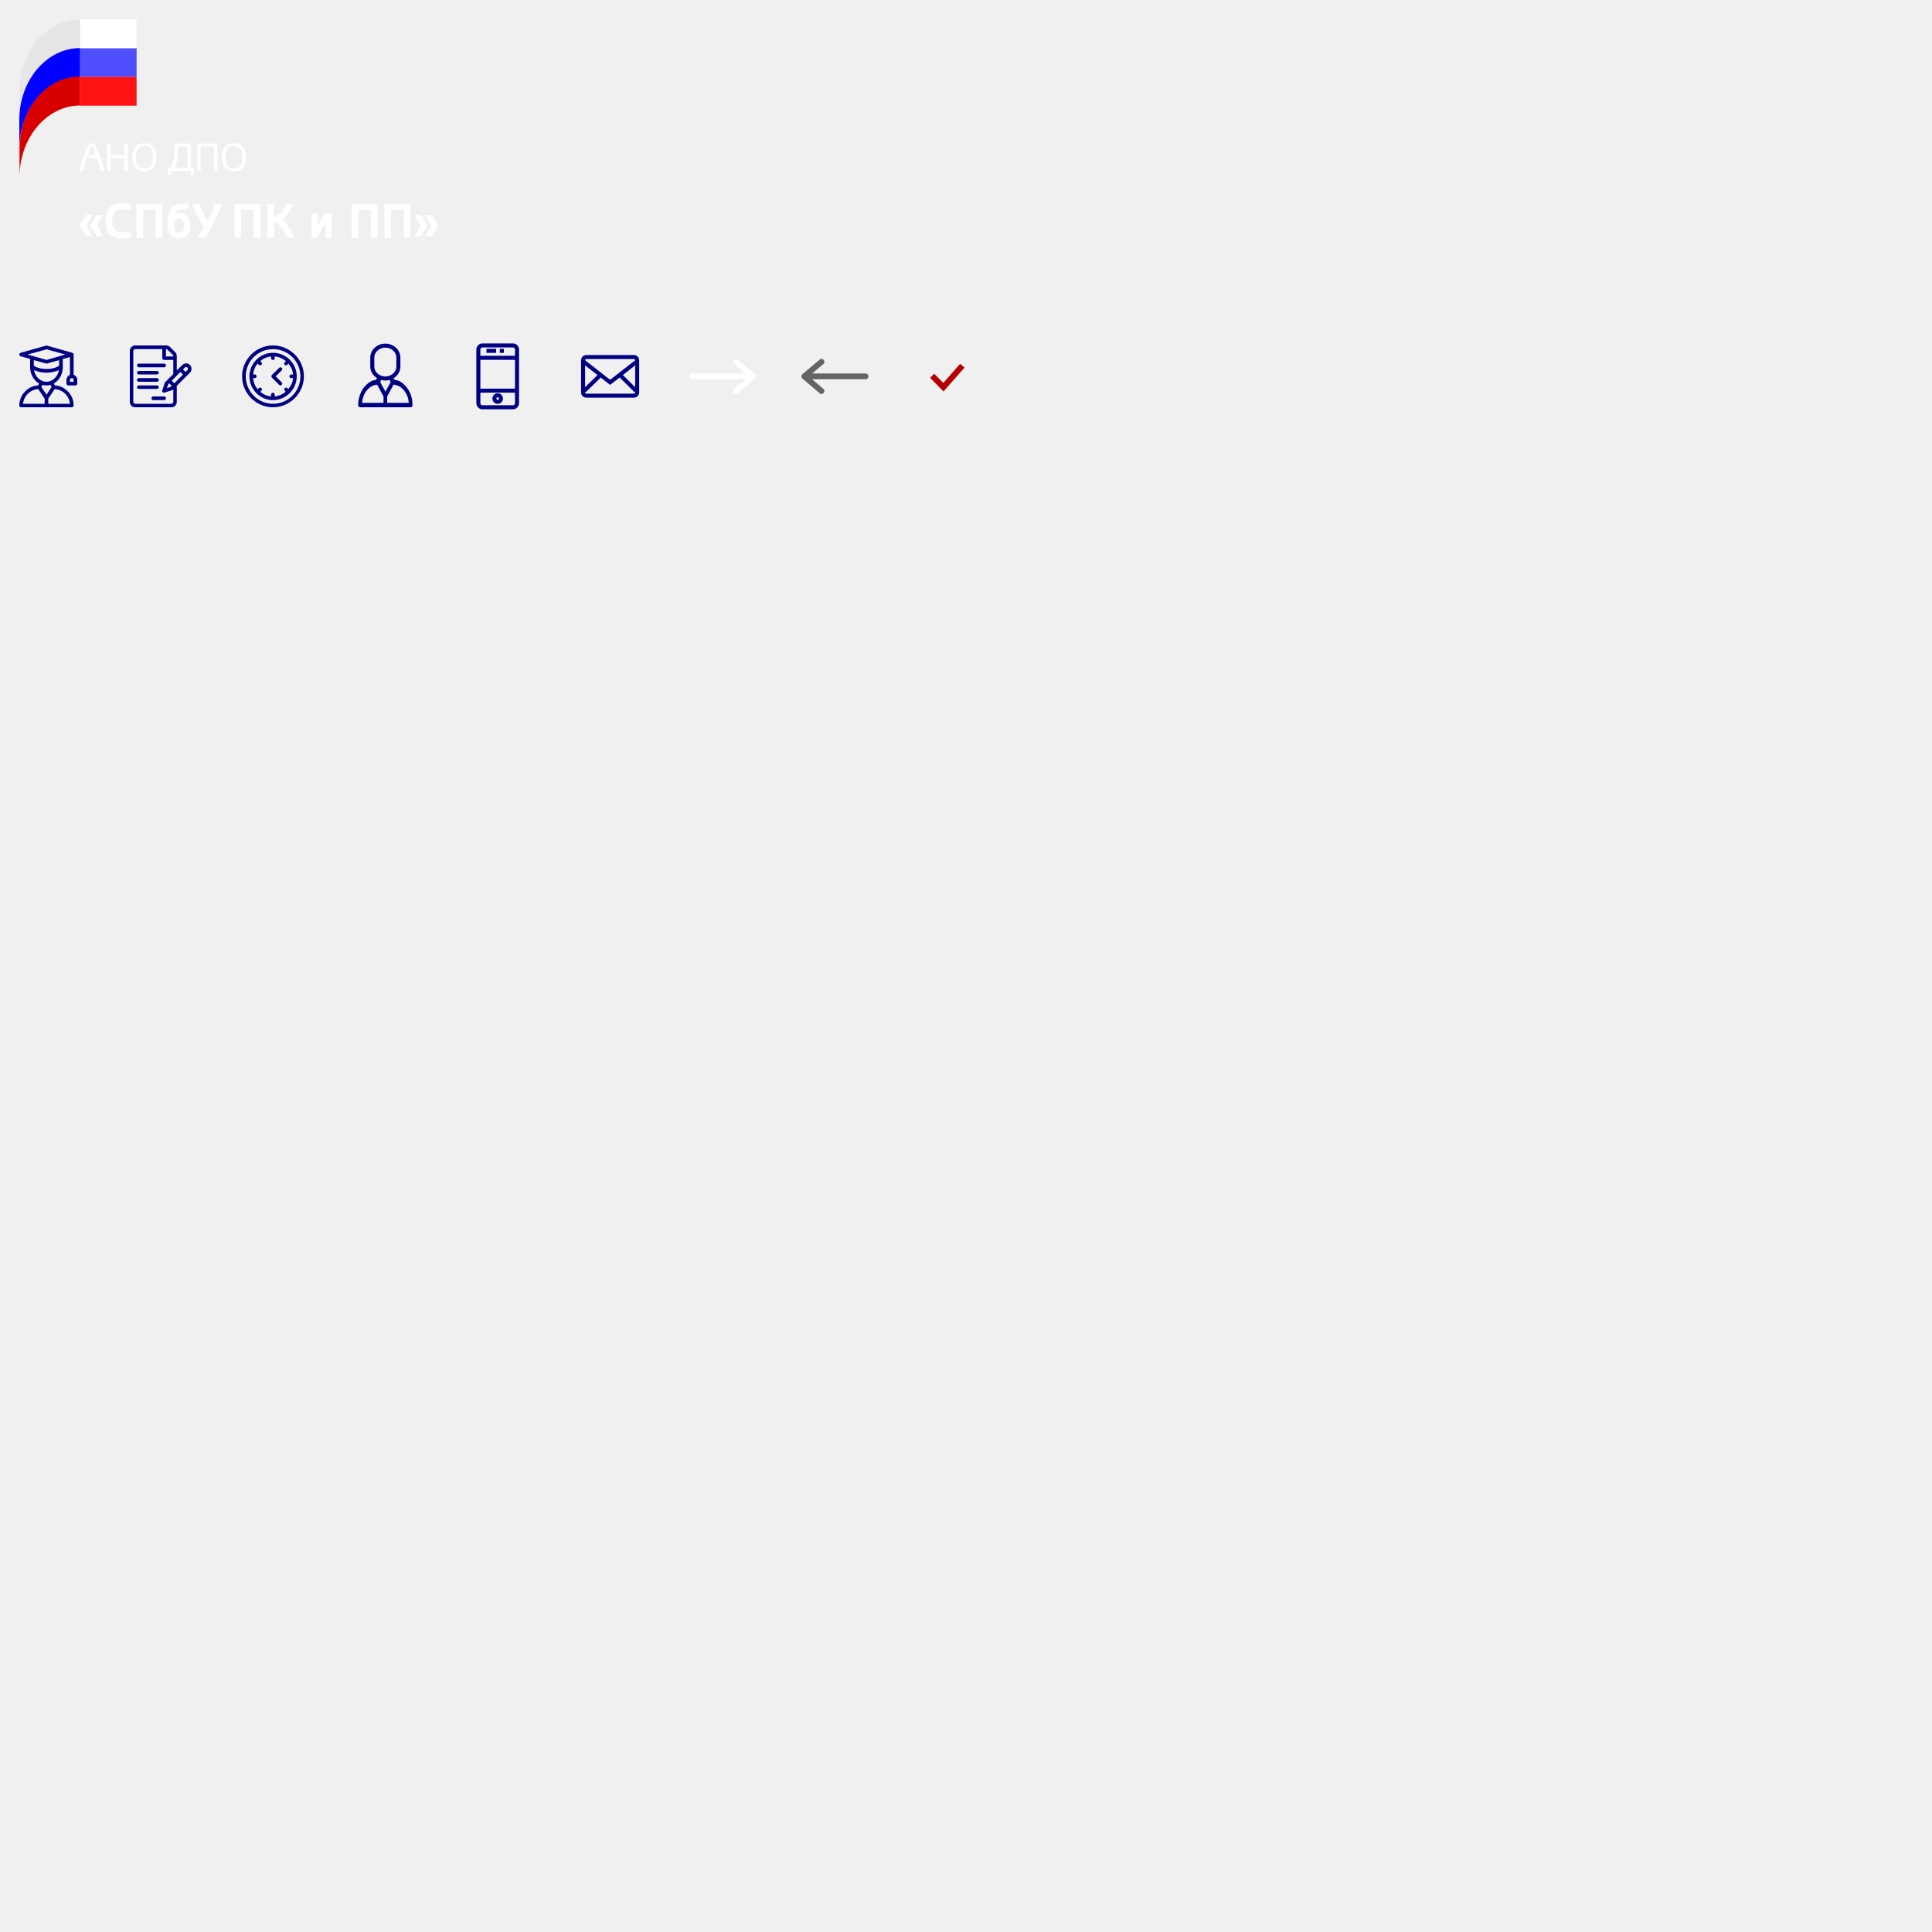
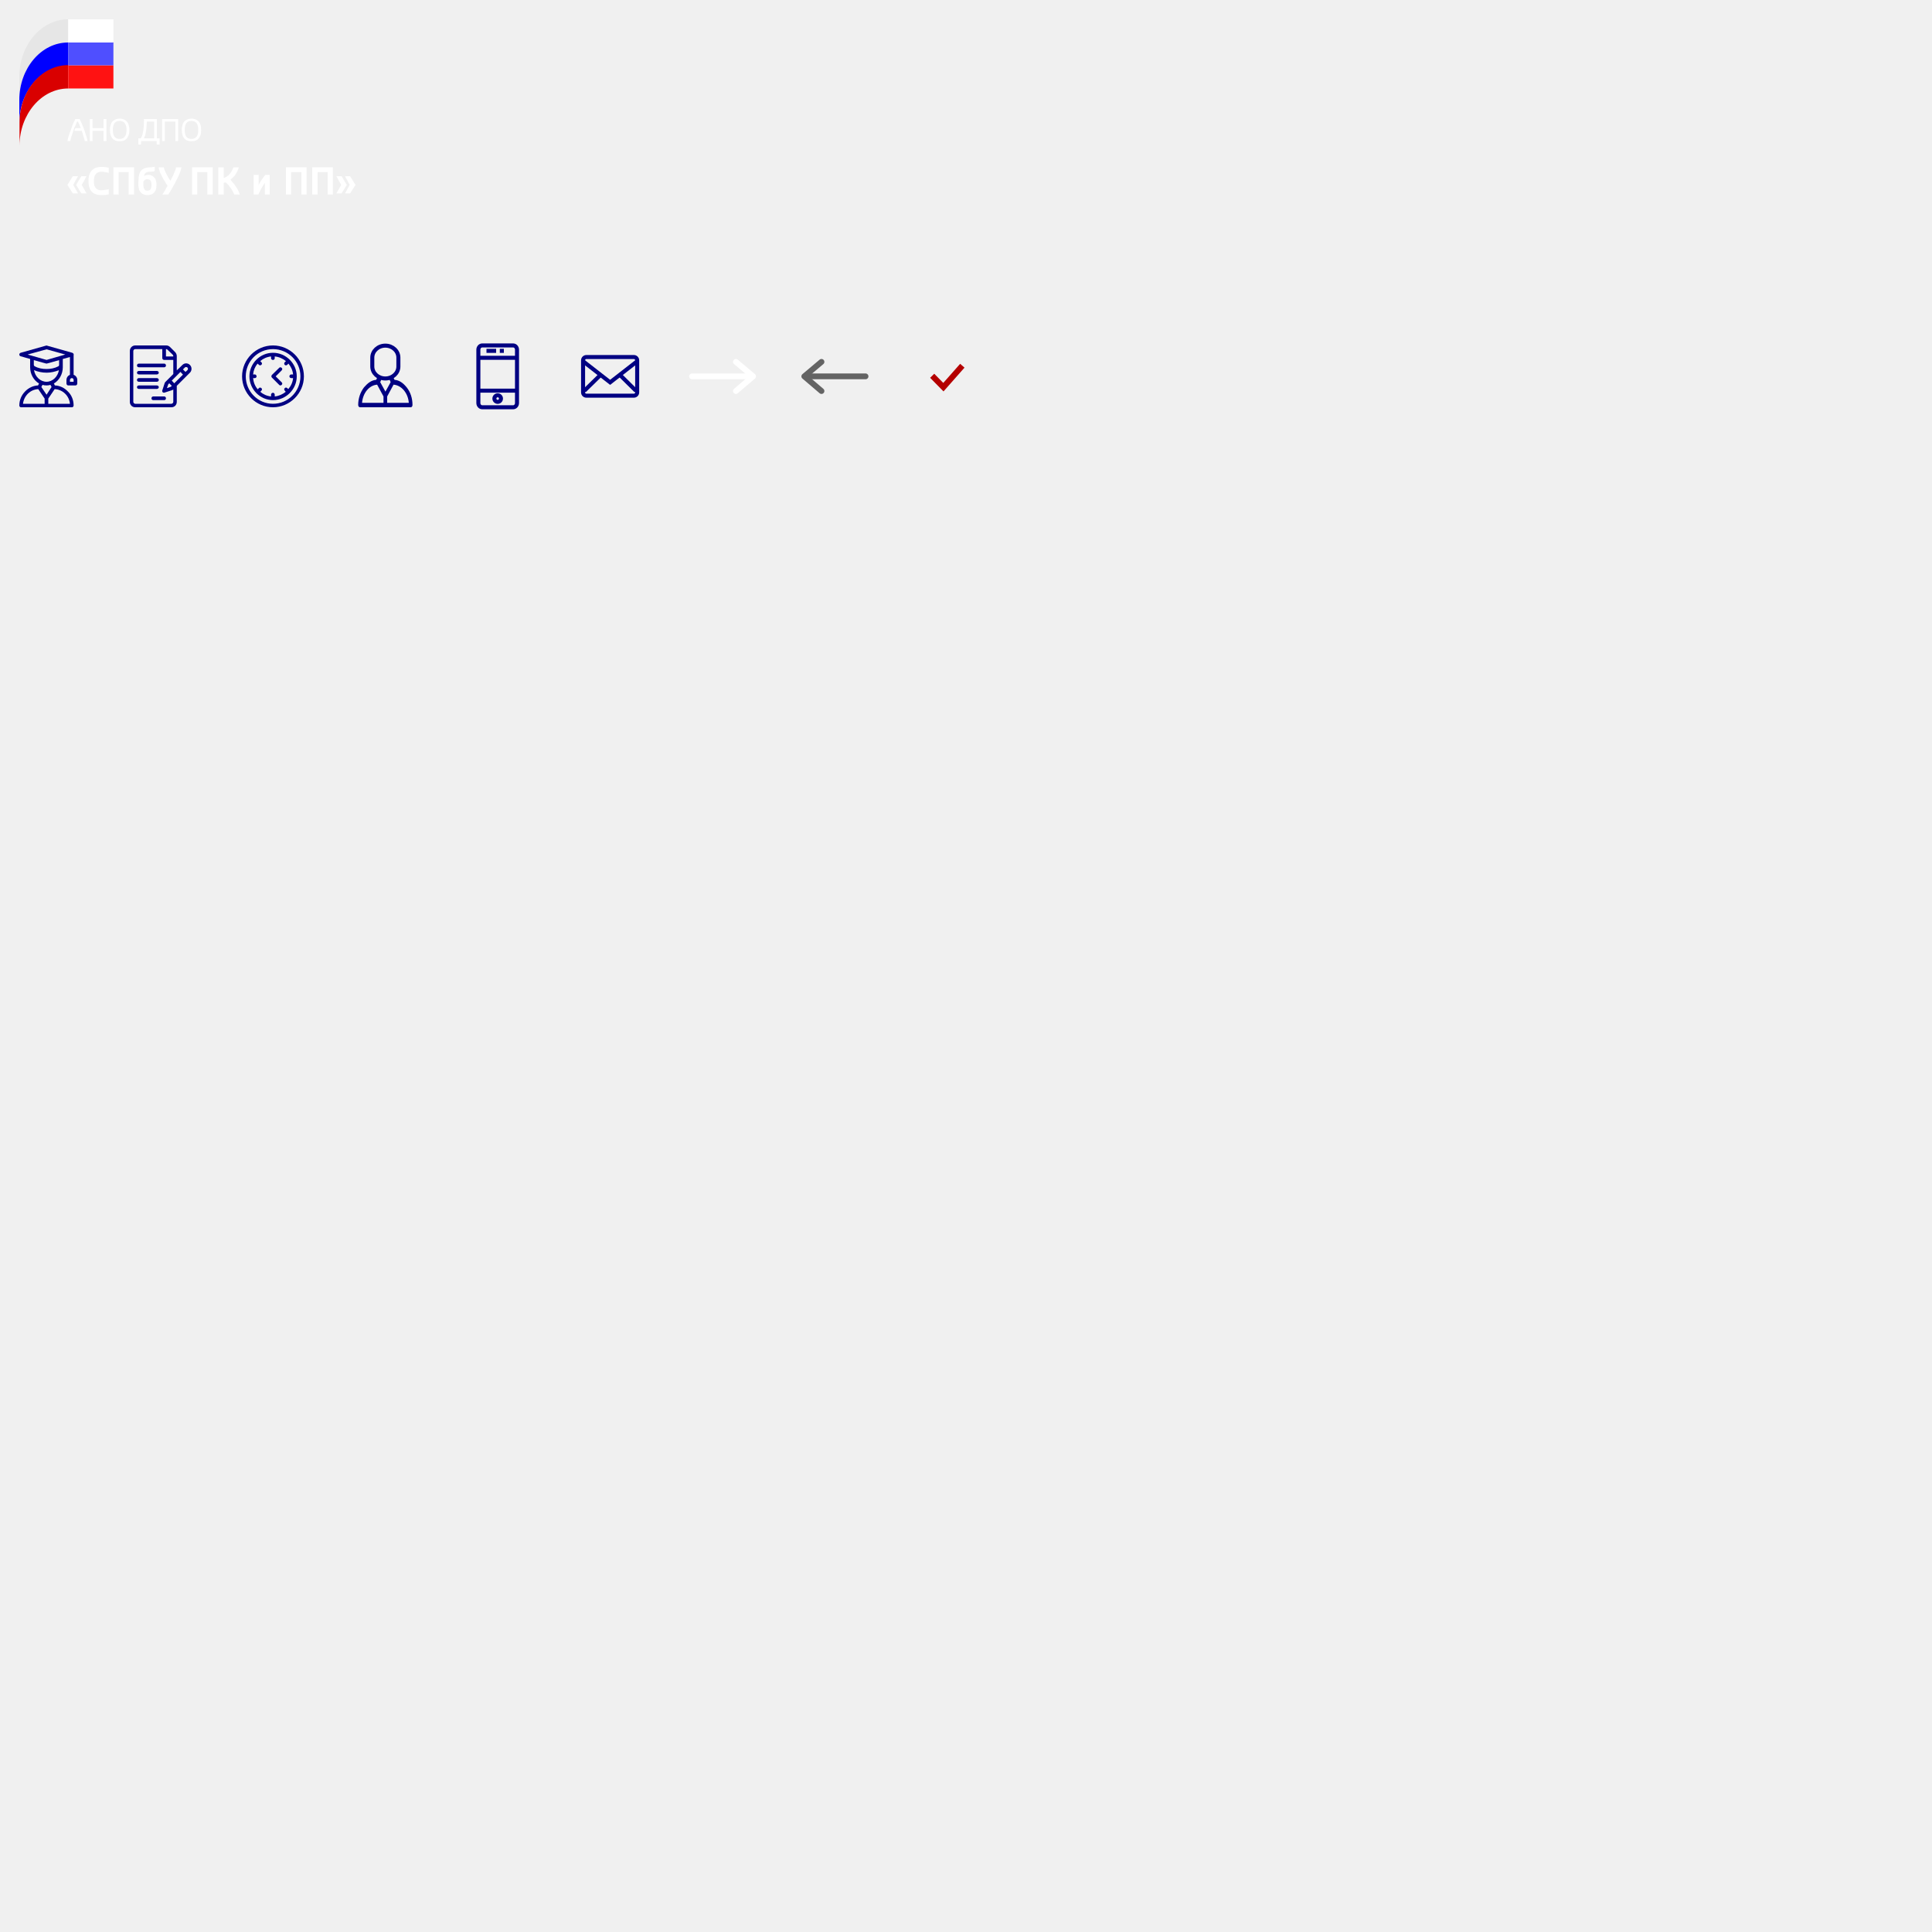
<svg xmlns="http://www.w3.org/2000/svg" xml:space="preserve" width="1000px" height="1000px" version="1.1" style="shape-rendering:geometricPrecision; text-rendering:geometricPrecision; image-rendering:optimizeQuality; fill-rule:evenodd; clip-rule:evenodd" viewBox="0 0 10000 10000">
  <defs>
    <style type="text/css">
   
    .str2 {stroke:#000082;stroke-width:20.835}
    .str4 {stroke:#000082;stroke-width:20.835}
    .str3 {stroke:#B40000;stroke-width:29.988}
    .str6 {stroke:#646464;stroke-width:29.988;stroke-linecap:round}
    .str1 {stroke:white;stroke-width:29.988;stroke-linecap:round}
    .str5 {stroke:#646464;stroke-width:29.988;stroke-linecap:round;stroke-linejoin:round}
    .str0 {stroke:white;stroke-width:29.988;stroke-linecap:round;stroke-linejoin:round}
    .fil8 {fill:none}
    .fil7 {fill:#000082}
    .fil1 {fill:blue}
    .fil4 {fill:#4F4FFF}
    .fil2 {fill:#D90000}
    .fil0 {fill:#E6E6E6}
    .fil3 {fill:#FF1212}
    .fil5 {fill:white}
    .fil6 {fill:white;fill-rule:nonzero}
   
  </style>
  </defs>
  <g id="Слой_x0020_1">
-     <g id="_2173774902976">
-       <path class="fil0" d="M415 100l-1 0c-173,0 -314,167 -314,371l0 150c0,-204 141,-370 314,-370l1 0 0 -151z" />
-       <path class="fil1" d="M415 249l-1 0c-173,0 -314,167 -314,371l0 151c0,-204 141,-371 314,-371l1 0 0 -151z" />
-       <path class="fil2" d="M415 396c-173,-1 -314,167 -314,370l0 151c0,-204 141,-371 314,-371l0 -150z" />
-       <rect class="fil3" x="415" y="397" width="292" height="150" />
-       <rect class="fil4" x="415" y="247" width="292" height="150" />
-       <rect class="fil5" x="415" y="100" width="292" height="150" />
-       <path class="fil6" d="M411 885c1,-7 3,-14 5,-22 2,-7 5,-16 7,-24 3,-9 6,-18 9,-26 3,-9 7,-18 10,-26 3,-8 7,-16 10,-24 4,-7 7,-14 10,-20l27 0c3,6 6,13 10,20 3,8 7,16 10,24 3,8 6,17 10,26 3,8 6,17 9,26 2,8 5,17 7,24 2,8 4,15 5,22l-18 0c-1,-4 -2,-9 -3,-14 -2,-5 -3,-10 -5,-16 -2,-5 -4,-11 -6,-18 -1,-6 -3,-12 -6,-18l-47 0c0,0 0,-1 1,-2 0,-1 0,-2 1,-3 0,-1 1,-2 1,-4 1,-1 1,-2 2,-4 0,-1 0,-2 1,-3 0,-1 0,-1 0,-1l35 0c-3,-8 -6,-15 -9,-22 -3,-7 -6,-14 -9,-21l-5 0c-3,7 -6,14 -9,21 -3,7 -6,15 -9,22 -3,8 -6,16 -9,23 -2,8 -5,15 -7,23 -3,7 -4,14 -6,20 -2,6 -3,12 -4,17l-18 0z" />
-       <polygon id="1" class="fil6" points="555,885 555,743 573,743 573,802 644,802 644,743 662,743 662,885 644,885 644,819 573,819 573,885 " />
-       <path id="2" class="fil6" d="M685 814c0,-10 1,-20 3,-29 2,-8 6,-16 11,-23 5,-7 11,-12 19,-16 8,-3 18,-5 29,-5 12,0 22,2 30,5 8,4 14,9 19,16 5,7 8,15 11,23 2,9 3,19 3,29 0,10 -1,20 -3,29 -3,8 -6,16 -11,23 -5,6 -11,12 -19,15 -8,4 -18,6 -30,6 -11,0 -21,-2 -29,-6 -8,-3 -14,-9 -19,-15 -5,-7 -9,-15 -11,-23 -2,-9 -3,-19 -3,-29zm19 0c0,9 0,18 2,25 2,7 4,13 8,18 3,5 8,8 13,11 6,2 13,4 20,4 8,0 15,-2 20,-4 6,-3 11,-6 14,-11 4,-5 6,-11 8,-18 2,-7 2,-16 2,-25 0,-9 0,-18 -2,-25 -2,-7 -4,-13 -8,-18 -3,-5 -8,-9 -14,-11 -5,-3 -12,-4 -20,-4 -7,0 -14,1 -20,4 -5,2 -10,6 -13,11 -4,5 -6,11 -8,18 -2,7 -2,16 -2,25z" />
-       <path id="3" class="fil6" d="M868 868l15 0c3,-4 6,-9 8,-15 3,-6 5,-15 7,-25 2,-10 4,-22 5,-36 1,-14 1,-30 1,-49l84 0 0 125 17 0 0 39 -18 0 0 -22 -101 0 0 22 -18 0 0 -39zm36 0l66 0 0 -109 -47 0c-1,27 -3,49 -6,67 -3,18 -8,32 -13,42z" />
-       <polygon id="4" class="fil6" points="1021,885 1021,743 1125,743 1125,885 1107,885 1107,759 1039,759 1039,885 " />
-       <path id="5" class="fil6" d="M1148 814c0,-10 1,-20 4,-29 2,-8 5,-16 10,-23 5,-7 12,-12 20,-16 8,-3 17,-5 29,-5 11,0 21,2 29,5 8,4 14,9 19,16 5,7 9,15 11,23 2,9 3,19 3,29 0,10 -1,20 -3,29 -2,8 -6,16 -11,23 -5,6 -11,12 -19,15 -8,4 -18,6 -29,6 -12,0 -21,-2 -29,-6 -8,-3 -15,-9 -20,-15 -5,-7 -8,-15 -10,-23 -3,-9 -4,-19 -4,-29zm19 0c0,9 1,18 2,25 2,7 5,13 8,18 4,5 8,8 14,11 5,2 12,4 20,4 8,0 14,-2 20,-4 5,-3 10,-6 13,-11 4,-5 7,-11 8,-18 2,-7 3,-16 3,-25 0,-9 -1,-18 -3,-25 -1,-7 -4,-13 -8,-18 -3,-5 -8,-9 -13,-11 -6,-3 -12,-4 -20,-4 -8,0 -15,1 -20,4 -6,2 -10,6 -14,11 -3,5 -6,11 -8,18 -1,7 -2,16 -2,25z" />
-       <path class="fil6" d="M411 1168l34 55 33 0 -30 -55c2,-4 4,-9 7,-14 3,-4 5,-9 8,-14 3,-5 6,-10 8,-15 3,-5 5,-9 7,-13l-33 0 -34 56zm55 0l35 55 33 0 -31 -55c2,-4 5,-9 8,-14 2,-4 5,-9 8,-14 3,-5 5,-10 8,-15 2,-5 5,-9 7,-13l-33 0 -35 56z" />
-       <path id="1" class="fil6" d="M546 1143c0,-13 1,-25 5,-36 3,-12 8,-21 15,-29 6,-8 15,-14 25,-19 11,-4 23,-7 38,-7 9,0 18,1 26,2 8,1 16,2 22,3l0 34c-4,-1 -8,-3 -12,-3 -4,-1 -8,-2 -12,-3 -4,0 -8,-1 -12,-1 -4,0 -8,0 -12,0 -16,0 -28,4 -36,14 -8,10 -12,25 -12,45 0,11 1,20 3,28 2,7 5,13 9,18 4,5 10,8 16,10 6,3 12,4 20,4 7,0 14,-1 22,-2 8,-1 16,-2 26,-5l0 33c-6,1 -13,3 -21,4 -7,0 -16,1 -27,1 -14,0 -26,-2 -37,-6 -11,-4 -19,-10 -26,-18 -7,-7 -12,-17 -15,-28 -4,-11 -5,-24 -5,-39z" />
-       <polygon id="2" class="fil6" points="706,1231 706,1055 840,1055 840,1231 806,1231 806,1086 741,1086 741,1231 " />
-       <path id="3" class="fil6" d="M868 1167c0,-11 0,-22 1,-33 0,-10 1,-20 3,-29 3,-9 6,-17 10,-24 5,-6 11,-12 19,-16 3,-3 7,-4 10,-5 4,-2 7,-2 11,-3 3,-1 6,-1 10,-1 4,0 8,-1 12,-1 4,0 9,-1 14,-1 5,-1 10,-2 16,-3l0 28c-5,2 -10,3 -15,3 -5,1 -10,1 -15,1 -5,1 -10,1 -14,2 -5,1 -8,2 -12,4 -3,2 -5,4 -8,7 -2,3 -3,6 -4,10 0,1 0,2 0,3 0,0 0,1 0,1 2,-1 6,-3 11,-4 5,-2 10,-2 15,-2 4,0 8,0 13,1 4,1 8,2 12,4 4,2 7,5 11,8 3,3 6,7 9,12 3,5 5,11 6,17 2,7 3,14 3,23 0,9 -2,17 -4,25 -2,8 -5,15 -10,21 -5,6 -11,11 -18,14 -8,3 -17,5 -27,5 -11,0 -20,-2 -27,-5 -8,-4 -14,-9 -19,-15 -4,-6 -8,-13 -10,-21 -2,-8 -3,-16 -3,-26zm33 2c0,12 2,21 6,27 4,7 10,10 20,10 9,0 16,-3 20,-10 4,-6 6,-15 6,-27 0,-13 -2,-22 -6,-28 -5,-6 -12,-9 -21,-9 -3,0 -6,0 -8,1 -3,1 -5,2 -7,3 -2,1 -4,3 -6,4 -2,2 -3,4 -4,6 0,3 0,6 0,10 0,4 0,8 0,13z" />
-       <path id="4" class="fil6" d="M999 1055l34 0c1,6 2,12 5,19 2,6 6,13 9,21 4,8 8,15 13,23 4,8 9,16 15,25 4,-9 9,-18 13,-26 4,-9 8,-17 11,-24 3,-8 6,-15 8,-21 2,-7 4,-12 5,-17l34 0c-1,7 -4,16 -7,25 -3,10 -7,20 -12,31 -5,10 -10,21 -16,32 -6,12 -11,23 -17,33 -6,11 -12,21 -18,30 -5,10 -11,18 -15,25l-39 0c5,-7 10,-16 16,-26 6,-9 12,-20 19,-30 -7,-10 -14,-21 -20,-31 -6,-11 -12,-21 -18,-32 -5,-10 -9,-20 -13,-30 -4,-9 -6,-18 -7,-27z" />
-       <polygon id="5" class="fil6" points="1214,1231 1214,1055 1348,1055 1348,1231 1313,1231 1313,1086 1248,1086 1248,1231 " />
-       <path id="6" class="fil6" d="M1384 1231l0 -176 34 0 0 68c5,-1 10,-3 15,-6 6,-3 12,-7 18,-12 6,-6 11,-13 16,-21 6,-8 10,-18 14,-29l35 0c-2,10 -6,18 -10,26 -4,8 -8,15 -13,22 -5,7 -10,13 -15,18 -5,5 -10,10 -16,14 5,5 9,10 14,15 4,6 8,11 13,16 4,6 8,12 11,17 4,6 7,11 10,17 3,6 6,11 8,16 2,5 3,10 4,15l-36 0c-1,-5 -3,-11 -7,-17 -3,-7 -7,-14 -12,-21 -5,-7 -10,-14 -16,-21 -6,-7 -12,-14 -19,-20 -3,1 -5,1 -7,2 -2,0 -5,1 -7,1l0 76 -34 0z" />
-       <path id="7" class="fil6" d="M1612 1231l0 -127 32 0 0 67c1,-3 3,-6 5,-10 1,-3 4,-7 6,-11 2,-4 5,-8 7,-12 3,-4 6,-8 8,-12 3,-4 6,-8 9,-12 3,-3 5,-7 8,-10l29 0 0 127 -32 0 0 -76c-3,5 -7,11 -11,17 -3,6 -7,13 -11,19 -3,7 -7,14 -10,20 -4,7 -7,14 -10,20l-30 0z" />
-       <polygon id="8" class="fil6" points="1820,1231 1820,1055 1954,1055 1954,1231 1920,1231 1920,1086 1855,1086 1855,1231 " />
-       <polygon id="9" class="fil6" points="1990,1231 1990,1055 2124,1055 2124,1231 2090,1231 2090,1086 2024,1086 2024,1231 " />
-       <path id="10" class="fil6" d="M2146 1223l31 -55c-3,-4 -5,-9 -8,-14 -2,-4 -5,-9 -8,-14 -3,-5 -5,-10 -8,-15 -3,-5 -5,-9 -7,-13l33 0 35 56 -35 55 -33 0zm55 0l31 -55c-2,-4 -5,-9 -7,-14 -3,-4 -6,-9 -8,-14 -3,-5 -6,-10 -8,-15 -3,-5 -5,-9 -8,-13l34 0 34 56 -34 55 -34 0z" />
-       <path class="fil7" d="M1413 1788c-88,0 -160,72 -160,160 0,87 71,160 160,160 87,0 160,-72 160,-160 0,-89 -73,-160 -160,-160zm0 302c-78,0 -141,-64 -141,-142 0,-78 63,-141 141,-141 78,0 142,63 142,141 0,78 -64,142 -142,142z" />
-       <path class="fil7" d="M1427 1948l31 -31c4,-4 4,-10 0,-13 -4,-4 -10,-4 -13,0l-38 37c-3,4 -3,10 0,13l38 38c3,4 9,4 13,0 4,-4 4,-10 0,-13l-31 -31z" />
-       <path class="fil7" d="M1413 1826c-67,0 -122,55 -122,122 0,67 55,123 122,123 67,0 123,-56 123,-123 0,-67 -56,-122 -123,-122zm79 188l-5 -5c-4,-4 -10,-4 -13,0 -4,3 -4,9 0,13l5 6c-16,13 -36,22 -57,24l0 -9c0,-5 -4,-10 -9,-10 -6,0 -10,5 -10,10l0 9c-21,-2 -41,-11 -56,-24l6 -6c4,-4 4,-10 0,-13 -4,-4 -10,-4 -13,0l-6 6c-14,-16 -22,-36 -24,-58l9 0c5,0 9,-4 9,-9 0,-5 -4,-10 -9,-10l-9 0c2,-21 10,-40 23,-56l7 6c3,4 9,4 13,0 4,-3 4,-9 0,-13l-6 -6c15,-13 35,-22 56,-24l0 9c0,5 4,9 10,9 5,0 9,-4 9,-9l0 -9c22,2 42,11 58,24l-6 6c-6,6 -2,16 6,16 3,0 5,-1 7,-3l6 -6c13,16 22,35 24,56l-9 0c-6,0 -10,5 -10,10 0,5 4,9 10,9l9 0c-2,22 -11,41 -25,57z" />
-       <path class="fil7" d="M983 1889c-11,-11 -28,-11 -39,0 -4,4 -25,25 -29,28l0 -74c0,-7 -3,-14 -8,-20l-26 -26c-6,-6 -13,-9 -20,-9l-161 0c-16,0 -28,13 -28,29l0 263c0,16 12,28 28,28l187 0c16,0 28,-12 28,-28l0 -83 68 -68c11,-11 11,-29 0,-40zm-124 -82c2,0 5,0 8,3l27 26c3,3 3,7 3,9l-38 0 0 -38zm38 273c0,5 -5,10 -10,10l-187 0c-5,0 -10,-5 -10,-10l0 -263c0,-6 5,-10 10,-10l140 0 0 47c0,5 5,9 10,9l47 0 0 73c0,0 -28,28 -28,28l-13 13c-1,1 -2,2 -3,4l-13 40c-1,3 0,7 2,9 3,3 7,3 10,2l40 -13c1,0 2,-1 3,-2l2 -1 0 64zm-21 -96l13 13 -5 5 -20 7 7 -20 5 -5zm26 0l-13 -14c7,-7 38,-38 45,-45l13 14 -45 45zm68 -68l-10 9 -13 -13 10 -10c3,-3 9,-3 13,0 4,4 4,10 0,14z" />
-       <path class="fil7" d="M850 1882l-131 0c-6,0 -10,4 -10,10 0,5 4,9 10,9l131 0c5,0 9,-4 9,-9 0,-6 -4,-10 -9,-10z" />
-       <path class="fil7" d="M812 1920l-93 0c-6,0 -10,4 -10,9 0,5 4,9 10,9l93 0c5,0 10,-4 10,-9 0,-5 -5,-9 -10,-9z" />
-       <path class="fil7" d="M812 1957l-93 0c-6,0 -10,4 -10,10 0,5 4,9 10,9l93 0c5,0 10,-4 10,-9 0,-6 -5,-10 -10,-10z" />
-       <path class="fil7" d="M812 1995l-93 0c-6,0 -10,4 -10,9 0,5 4,9 10,9l93 0c5,0 10,-4 10,-9 0,-5 -5,-9 -10,-9z" />
-       <path class="fil7" d="M850 2052l-57 0c-5,0 -9,4 -9,10 0,5 4,9 9,9l57 0c5,0 9,-4 9,-9 0,-6 -4,-10 -9,-10z" />
-       <path class="fil7" d="M381 1940c0,-105 0,-99 0,-101 2,-5 -1,-11 -7,-13l-131 -37c-2,-1 -3,-1 -5,0l-131 37c-4,1 -7,5 -7,9 0,5 3,8 7,9l49 14c0,1 0,1 0,2 0,3 0,4 0,4 0,5 0,16 0,37 0,36 19,68 46,84l-5 10c-25,1 -49,12 -67,31 -19,19 -30,45 -30,73 0,5 4,9 9,9l263 0c5,0 9,-4 9,-9 0,-28 -10,-54 -30,-73 -18,-19 -42,-30 -67,-31l-5 -10c27,-16 46,-48 46,-84 0,-2 0,-42 0,-43l37 -10 0 92c-10,4 -18,14 -18,27l0 18c0,5 4,10 9,10l38 0c5,0 9,-5 9,-10l0 -18c0,-13 -8,-23 -19,-27zm-150 150l-112 0c5,-42 38,-74 79,-76l33 49 0 27zm-17 -87l6 -11c6,2 13,3 21,3 7,0 14,-1 20,-3l6 11 -26 40 -27 -40zm69 11c41,2 75,34 79,76l-112 0 0 -27 33 -49zm-42 -38c-32,0 -59,-26 -65,-60 20,8 42,13 65,13 22,0 44,-5 64,-13 -6,34 -33,60 -64,60zm65 -86c-1,3 -2,5 -4,6 -19,10 -40,14 -61,14 -22,0 -43,-4 -61,-14 -3,-1 -5,-5 -5,-8l0 -24c68,19 64,18 66,18 1,0 -3,1 65,-18 0,27 0,25 0,26zm-65 -27l-98 -28 98 -27 97 27 -97 28zm140 113l-19 0 0 -9c0,-6 5,-10 10,-10 5,0 9,4 9,10l0 9z" />
-       <polyline class="fil8 str0" points="3809,1873 3898,1948 3809,2024 " />
-       <line class="fil8 str1" x1="3582" y1="1948" x2="3887" y2="1948" />
-       <rect class="fil8 str2" x="2476" y="1788" width="200" height="320" rx="20" ry="22" />
-       <line class="fil8 str2" x1="2478" y1="1852" x2="2673" y2="1852" />
-       <line class="fil8 str2" x1="2478" y1="2022" x2="2673" y2="2022" />
-       <circle class="fil8 str2" cx="2576" cy="2063" r="17" />
-       <line class="fil8 str2" x1="2518" y1="1816" x2="2568" y2="1816" />
-       <line class="fil8 str2" x1="2587" y1="1816" x2="2608" y2="1816" />
-       <rect class="fil8 str2" x="1927" y="1789" width="135" height="170" rx="70" ry="62" />
-       <path class="fil7" d="M1952 1956l-5 10c-25,2 -44,17 -63,39 -19,25 -30,57 -30,91 0,7 4,12 10,12l262 0c5,0 9,-5 9,-12 0,-34 -10,-66 -30,-91 -18,-22 -37,-37 -63,-39l-5 -10 -85 0zm33 129l-111 0c4,-51 37,-91 78,-94l33 61 0 33zm-17 -107l6 -14c7,2 15,2 22,2 8,0 13,0 20,-2l6 14 -27 49 -27 -49zm69 13c41,3 75,43 79,94l-112 0 0 -33 33 -61z" />
-       <polyline class="fil8 str3" points="4825,1945 4883,2004 4981,1893 " />
-       <rect class="fil8 str4" x="3018" y="1848" width="280" height="200" rx="17" ry="17" />
-       <polyline class="fil8 str4" points="3018,1870 3158,1979 3298,1870 " />
-       <line class="fil8 str4" x1="3024" y1="2023" x2="3114" y2="1935" />
-       <line class="fil8 str4" x1="3292" y1="2023" x2="3203" y2="1935" />
-       <polyline class="fil8 str5" points="4252,1873 4163,1948 4252,2024 " />
-       <line class="fil8 str6" x1="4480" y1="1948" x2="4175" y2="1948" />
+     <g id="_1443529502096">
+       <path class="fil0" d="M353 100l-1 0c-139,0 -252,134 -252,297l0 121c0,-163 113,-297 252,-297l1 0 0 -121z" />
+       <path class="fil1" d="M353 220l-1 0c-139,0 -252,134 -252,297l0 121c0,-164 113,-297 252,-297l1 0 0 -121z" />
+       <path class="fil2" d="M353 337c-139,0 -252,134 -252,298l0 120c0,-163 113,-297 252,-297l0 -121z" />
+       <rect class="fil3" x="353" y="338" width="234" height="120" />
+       <rect class="fil4" x="353" y="218" width="234" height="120" />
+       <rect class="fil5" x="353" y="100" width="234" height="120" />
+       <path class="fil6" d="M349 730c1,-6 3,-12 4,-18 2,-6 4,-12 6,-19 3,-7 5,-14 8,-21 2,-7 5,-14 7,-21 3,-7 6,-13 8,-19 3,-6 6,-11 8,-16l22 0c2,5 5,10 8,16 3,6 5,12 8,19 3,7 5,14 8,21 2,7 5,14 7,21 2,7 4,13 6,19 1,6 3,12 4,18l-14 0c-1,-4 -2,-7 -3,-11 -1,-4 -2,-8 -4,-13 -1,-5 -3,-9 -4,-14 -2,-5 -3,-10 -5,-15l-38 0c0,0 0,-1 0,-2 1,0 1,-1 1,-2 1,-1 1,-2 1,-3 1,-1 1,-2 2,-3 0,-1 0,-2 0,-3 1,0 1,-1 1,-1l28 0c-3,-6 -5,-12 -7,-18 -3,-5 -5,-11 -8,-16l-4 0c-2,5 -5,11 -7,17 -3,5 -5,11 -8,17 -2,7 -4,13 -6,19 -2,6 -4,12 -6,18 -2,6 -4,11 -5,16 -1,5 -2,10 -3,14l-15 0z" />
+       <polygon id="1" class="fil6" points="465,730 465,616 479,616 479,663 536,663 536,616 551,616 551,730 536,730 536,677 479,677 479,730 " />
+       <path id="2" class="fil6" d="M569 673c0,-8 1,-16 3,-23 2,-7 4,-14 8,-19 4,-5 10,-9 16,-12 6,-3 14,-5 23,-5 10,0 17,2 24,5 6,3 11,7 15,12 4,5 7,12 9,19 2,7 3,15 3,23 0,8 -1,16 -3,23 -2,7 -5,13 -9,18 -4,6 -9,10 -15,13 -7,3 -14,4 -24,4 -9,0 -17,-1 -23,-4 -6,-3 -12,-7 -16,-13 -4,-5 -6,-11 -8,-18 -2,-7 -3,-15 -3,-23zm15 0c0,7 1,14 2,20 1,5 4,10 6,14 3,4 7,7 11,9 5,2 10,3 16,3 7,0 12,-1 16,-3 5,-2 8,-5 11,-9 3,-4 5,-9 7,-14 1,-6 2,-13 2,-20 0,-8 -1,-14 -2,-20 -2,-6 -4,-11 -7,-15 -3,-4 -6,-7 -11,-9 -4,-2 -9,-3 -16,-3 -6,0 -11,1 -16,3 -4,2 -8,5 -11,9 -2,4 -5,9 -6,15 -1,6 -2,12 -2,20z" />
+       <path id="3" class="fil6" d="M716 716l12 0c2,-3 5,-7 7,-12 2,-5 4,-12 5,-20 2,-8 3,-18 4,-29 1,-11 1,-24 1,-39l67 0 0 100 14 0 0 32 -15 0 0 -18 -81 0 0 18 -14 0 0 -32zm29 0l53 0 0 -87 -38 0c-1,21 -2,39 -5,53 -2,15 -6,26 -10,34z" />
+       <polygon id="4" class="fil6" points="839,730 839,616 922,616 922,730 908,730 908,629 853,629 853,730 " />
+       <path id="5" class="fil6" d="M941 673c0,-8 1,-16 3,-23 1,-7 4,-14 8,-19 4,-5 9,-9 16,-12 6,-3 14,-5 23,-5 9,0 17,2 23,5 7,3 12,7 16,12 4,5 7,12 9,19 1,7 2,15 2,23 0,8 -1,16 -2,23 -2,7 -5,13 -9,18 -4,6 -9,10 -16,13 -6,3 -14,4 -23,4 -9,0 -17,-1 -23,-4 -7,-3 -12,-7 -16,-13 -4,-5 -7,-11 -8,-18 -2,-7 -3,-15 -3,-23zm15 0c0,7 1,14 2,20 1,5 3,10 6,14 3,4 6,7 11,9 4,2 10,3 16,3 6,0 12,-1 16,-3 4,-2 8,-5 11,-9 3,-4 5,-9 6,-14 2,-6 2,-13 2,-20 0,-8 0,-14 -2,-20 -1,-6 -3,-11 -6,-15 -3,-4 -7,-7 -11,-9 -4,-2 -10,-3 -16,-3 -6,0 -12,1 -16,3 -5,2 -8,5 -11,9 -3,4 -5,9 -6,15 -1,6 -2,12 -2,20z" />
+       <path class="fil6" d="M349 957l28 44 27 0 -25 -44c2,-4 4,-7 6,-11 2,-4 4,-8 6,-12 3,-4 5,-8 7,-12 2,-3 4,-7 6,-10l-27 0 -28 45zm45 0l27 44 27 0 -25 -44c2,-4 4,-7 6,-11 3,-4 5,-8 7,-12 2,-4 4,-8 6,-12 2,-3 4,-7 6,-10l-27 0 -27 45z" />
+       <path id="1" class="fil6" d="M458 937c0,-11 1,-21 3,-29 3,-9 7,-17 12,-24 6,-6 13,-11 21,-15 9,-3 19,-5 30,-5 8,0 15,0 22,1 6,1 12,2 17,3l0 27c-4,-1 -7,-2 -10,-3 -3,0 -6,-1 -9,-1 -3,-1 -7,-1 -10,-2 -3,0 -6,0 -10,0 -12,0 -22,4 -28,12 -7,7 -10,19 -10,36 0,8 1,16 2,22 2,6 5,11 8,15 3,3 7,6 12,8 5,2 10,3 17,3 5,0 11,-1 17,-2 6,0 13,-2 21,-4l0 27c-5,1 -11,2 -17,3 -6,0 -13,1 -21,1 -12,0 -22,-2 -30,-5 -9,-3 -16,-8 -21,-14 -6,-6 -10,-14 -12,-23 -3,-9 -4,-19 -4,-31z" />
+       <polygon id="2" class="fil6" points="587,1007 587,866 694,866 694,1007 666,1007 666,891 614,891 614,1007 " />
+       <path id="3" class="fil6" d="M716 956c0,-9 0,-18 1,-26 0,-9 1,-17 3,-24 1,-7 4,-13 7,-19 4,-5 9,-10 15,-13 3,-2 6,-3 9,-4 3,-1 5,-2 8,-2 3,-1 6,-1 8,-1 3,0 6,-1 10,-1 3,0 7,0 11,-1 4,0 8,-1 13,-2l0 22c-4,2 -8,3 -12,3 -4,0 -8,1 -12,1 -4,0 -8,0 -12,1 -3,1 -6,2 -9,3 -2,2 -4,3 -6,6 -2,2 -3,5 -3,8 -1,1 -1,1 -1,2 0,1 0,1 0,2 3,-2 6,-3 9,-4 4,-1 8,-2 13,-2 3,0 6,0 10,1 3,1 6,2 9,4 3,1 6,3 9,6 3,3 5,6 8,10 2,3 3,8 4,13 2,5 2,11 2,18 0,7 -1,14 -2,21 -2,6 -5,12 -8,16 -4,5 -9,9 -15,12 -6,2 -13,4 -22,4 -8,0 -16,-2 -22,-5 -6,-2 -10,-6 -14,-11 -4,-5 -7,-10 -8,-17 -2,-6 -3,-13 -3,-21zm26 1c0,10 2,17 5,22 3,6 9,8 16,8 8,0 13,-2 16,-8 4,-5 5,-12 5,-22 0,-10 -1,-17 -5,-22 -3,-5 -9,-7 -16,-7 -3,0 -5,0 -7,0 -2,1 -4,2 -6,3 -1,1 -3,2 -4,4 -2,1 -3,3 -4,4 0,2 0,5 0,8 0,3 0,7 0,10z" />
+       <path id="4" class="fil6" d="M821 866l27 0c1,5 2,10 4,15 2,5 5,11 8,17 3,6 6,12 10,19 4,6 8,13 12,19 3,-7 7,-13 10,-20 4,-7 7,-13 9,-20 3,-6 5,-11 7,-16 2,-6 3,-10 3,-14l28 0c-1,6 -3,13 -5,20 -3,8 -6,16 -10,25 -4,8 -8,17 -13,26 -4,9 -9,18 -14,26 -5,9 -9,17 -14,25 -5,7 -9,14 -12,19l-31 0c4,-6 8,-12 13,-20 4,-8 9,-16 14,-25 -5,-8 -10,-16 -15,-25 -6,-8 -10,-17 -14,-25 -5,-8 -8,-16 -11,-24 -3,-8 -5,-15 -6,-22z" />
+       <polygon id="5" class="fil6" points="994,1007 994,866 1101,866 1101,1007 1073,1007 1073,891 1021,891 1021,1007 " />
+       <path id="6" class="fil6" d="M1130 1007l0 -141 28 0 0 55c3,-1 7,-2 12,-5 4,-2 9,-6 14,-10 4,-4 9,-10 13,-16 4,-7 8,-15 11,-24l28 0c-2,8 -5,15 -8,21 -3,6 -7,12 -10,18 -4,5 -8,10 -13,14 -4,4 -8,8 -12,11 3,4 7,8 10,13 4,4 8,8 11,13 3,4 6,8 9,13 3,4 6,9 8,13 2,5 4,9 6,13 2,5 3,9 4,12l-29 0c-1,-4 -3,-9 -6,-14 -2,-5 -6,-10 -9,-16 -4,-5 -9,-11 -13,-17 -5,-6 -10,-11 -16,-16 -2,0 -3,1 -5,1 -2,1 -4,1 -5,1l0 61 -28 0z" />
+       <path id="7" class="fil6" d="M1313 1007l0 -102 26 0 0 54c1,-2 2,-5 3,-8 2,-3 3,-5 5,-9 2,-3 4,-6 6,-9 2,-3 4,-7 7,-10 2,-3 4,-6 6,-9 3,-3 5,-6 7,-9l23 0 0 102 -25 0 0 -61c-3,5 -6,9 -9,14 -3,5 -6,10 -9,15 -3,6 -6,11 -8,16 -3,6 -6,11 -8,16l-24 0z" />
+       <polygon id="8" class="fil6" points="1480,1007 1480,866 1587,866 1587,1007 1560,1007 1560,891 1507,891 1507,1007 " />
+       <polygon id="9" class="fil6" points="1616,1007 1616,866 1723,866 1723,1007 1696,1007 1696,891 1644,891 1644,1007 " />
+       <path id="10" class="fil6" d="M1741 1001l25 -44c-2,-4 -4,-7 -6,-11 -2,-4 -5,-8 -7,-12 -2,-4 -4,-8 -6,-12 -2,-3 -4,-7 -6,-10l27 0 27 45 -27 44 -27 0zm45 0l24 -44c-2,-4 -4,-7 -6,-11 -2,-4 -4,-8 -6,-12 -2,-4 -5,-8 -7,-12 -2,-3 -4,-7 -5,-10l26 0 28 45 -28 44 -26 0z" />
    </g>
+     <path class="fil7" d="M1413 1788c-88,0 -160,72 -160,160 0,87 71,160 160,160 87,0 160,-72 160,-160 0,-89 -73,-160 -160,-160zm0 302c-78,0 -141,-64 -141,-142 0,-78 63,-141 141,-141 78,0 142,63 142,141 0,78 -64,142 -142,142z" />
+     <path class="fil7" d="M1427 1948l31 -31c4,-4 4,-10 0,-13 -4,-4 -10,-4 -13,0l-38 37c-3,4 -3,10 0,13l38 38c3,4 9,4 13,0 4,-4 4,-10 0,-13l-31 -31z" />
+     <path class="fil7" d="M1413 1826c-67,0 -122,55 -122,122 0,67 55,123 122,123 67,0 123,-56 123,-123 0,-67 -56,-122 -123,-122zm79 188l-5 -5c-4,-4 -10,-4 -13,0 -4,3 -4,9 0,13l5 6c-16,13 -36,22 -57,24l0 -9c0,-5 -4,-10 -9,-10 -6,0 -10,5 -10,10l0 9c-21,-2 -41,-11 -56,-24l6 -6c4,-4 4,-10 0,-13 -4,-4 -10,-4 -13,0l-6 6c-14,-16 -22,-36 -24,-58l9 0c5,0 9,-4 9,-9 0,-5 -4,-10 -9,-10l-9 0c2,-21 10,-40 23,-56l7 6c3,4 9,4 13,0 4,-3 4,-9 0,-13l-6 -6c15,-13 35,-22 56,-24l0 9c0,5 4,9 10,9 5,0 9,-4 9,-9l0 -9c22,2 42,11 58,24l-6 6c-6,6 -2,16 6,16 3,0 5,-1 7,-3l6 -6c13,16 22,35 24,56l-9 0c-6,0 -10,5 -10,10 0,5 4,9 10,9l9 0c-2,22 -11,41 -25,57z" />
+     <path class="fil7" d="M983 1889c-11,-11 -28,-11 -39,0 -4,4 -25,25 -29,28l0 -74c0,-7 -3,-14 -8,-20l-26 -26c-6,-6 -13,-9 -20,-9l-161 0c-16,0 -28,13 -28,29l0 263c0,16 12,28 28,28l187 0c16,0 28,-12 28,-28l0 -83 68 -68c11,-11 11,-29 0,-40zm-124 -82c2,0 5,0 8,3l27 26c3,3 3,7 3,9l-38 0 0 -38zm38 273c0,5 -5,10 -10,10l-187 0c-5,0 -10,-5 -10,-10l0 -263c0,-6 5,-10 10,-10l140 0 0 47c0,5 5,9 10,9l47 0 0 73c0,0 -28,28 -28,28l-13 13c-1,1 -2,2 -3,4l-13 40c-1,3 0,7 2,9 3,3 7,3 10,2l40 -13c1,0 2,-1 3,-2l2 -1 0 64zm-21 -96l13 13 -5 5 -20 7 7 -20 5 -5zm26 0l-13 -14c7,-7 38,-38 45,-45l13 14 -45 45zm68 -68l-10 9 -13 -13 10 -10c3,-3 9,-3 13,0 4,4 4,10 0,14z" />
+     <path class="fil7" d="M850 1882l-131 0c-6,0 -10,4 -10,10 0,5 4,9 10,9l131 0c5,0 9,-4 9,-9 0,-6 -4,-10 -9,-10z" />
+     <path class="fil7" d="M812 1920l-93 0c-6,0 -10,4 -10,9 0,5 4,9 10,9l93 0c5,0 10,-4 10,-9 0,-5 -5,-9 -10,-9z" />
+     <path class="fil7" d="M812 1957l-93 0c-6,0 -10,4 -10,10 0,5 4,9 10,9l93 0c5,0 10,-4 10,-9 0,-6 -5,-10 -10,-10z" />
+     <path class="fil7" d="M812 1995l-93 0c-6,0 -10,4 -10,9 0,5 4,9 10,9l93 0c5,0 10,-4 10,-9 0,-5 -5,-9 -10,-9z" />
+     <path class="fil7" d="M850 2052l-57 0c-5,0 -9,4 -9,10 0,5 4,9 9,9l57 0c5,0 9,-4 9,-9 0,-6 -4,-10 -9,-10z" />
+     <path class="fil7" d="M381 1940c0,-105 0,-99 0,-101 2,-5 -1,-11 -7,-13l-131 -37c-2,-1 -3,-1 -5,0l-131 37c-4,1 -7,5 -7,9 0,5 3,8 7,9l49 14c0,1 0,1 0,2 0,3 0,4 0,4 0,5 0,16 0,37 0,36 19,68 46,84l-5 10c-25,1 -49,12 -67,31 -19,19 -30,45 -30,73 0,5 4,9 9,9l263 0c5,0 9,-4 9,-9 0,-28 -10,-54 -30,-73 -18,-19 -42,-30 -67,-31l-5 -10c27,-16 46,-48 46,-84 0,-2 0,-42 0,-43l37 -10 0 92c-10,4 -18,14 -18,27l0 18c0,5 4,10 9,10l38 0c5,0 9,-5 9,-10l0 -18c0,-13 -8,-23 -19,-27zm-150 150l-112 0c5,-42 38,-74 79,-76l33 49 0 27zm-17 -87l6 -11c6,2 13,3 21,3 7,0 14,-1 20,-3l6 11 -26 40 -27 -40zm69 11c41,2 75,34 79,76l-112 0 0 -27 33 -49zm-42 -38c-32,0 -59,-26 -65,-60 20,8 42,13 65,13 22,0 44,-5 64,-13 -6,34 -33,60 -64,60zm65 -86c-1,3 -2,5 -4,6 -19,10 -40,14 -61,14 -22,0 -43,-4 -61,-14 -3,-1 -5,-5 -5,-8l0 -24c68,19 64,18 66,18 1,0 -3,1 65,-18 0,27 0,25 0,26zm-65 -27l-98 -28 98 -27 97 27 -97 28zm140 113l-19 0 0 -9c0,-6 5,-10 10,-10 5,0 9,4 9,10l0 9z" />
+     <polyline class="fil8 str0" points="3809,1873 3898,1948 3809,2024 " />
+     <line class="fil8 str1" x1="3582" y1="1948" x2="3887" y2="1948" />
+     <rect class="fil8 str2" x="2476" y="1788" width="200" height="320" rx="20" ry="22" />
+     <line class="fil8 str2" x1="2478" y1="1852" x2="2673" y2="1852" />
+     <line class="fil8 str2" x1="2478" y1="2022" x2="2673" y2="2022" />
+     <circle class="fil8 str2" cx="2576" cy="2063" r="17" />
+     <line class="fil8 str2" x1="2518" y1="1816" x2="2568" y2="1816" />
+     <line class="fil8 str2" x1="2587" y1="1816" x2="2608" y2="1816" />
+     <rect class="fil8 str2" x="1927" y="1789" width="135" height="170" rx="70" ry="62" />
+     <path class="fil7" d="M1952 1956l-5 10c-25,2 -44,17 -63,39 -19,25 -30,57 -30,91 0,7 4,12 10,12l262 0c5,0 9,-5 9,-12 0,-34 -10,-66 -30,-91 -18,-22 -37,-37 -63,-39l-5 -10 -85 0zm33 129l-111 0c4,-51 37,-91 78,-94l33 61 0 33zm-17 -107l6 -14c7,2 15,2 22,2 8,0 13,0 20,-2l6 14 -27 49 -27 -49zm69 13c41,3 75,43 79,94l-112 0 0 -33 33 -61z" />
+     <polyline class="fil8 str3" points="4825,1945 4883,2004 4981,1893 " />
+     <rect class="fil8 str4" x="3018" y="1848" width="280" height="200" rx="17" ry="17" />
+     <polyline class="fil8 str4" points="3018,1870 3158,1979 3298,1870 " />
+     <line class="fil8 str4" x1="3024" y1="2023" x2="3114" y2="1935" />
+     <line class="fil8 str4" x1="3292" y1="2023" x2="3203" y2="1935" />
+     <polyline class="fil8 str5" points="4252,1873 4163,1948 4252,2024 " />
+     <line class="fil8 str6" x1="4480" y1="1948" x2="4175" y2="1948" />
  </g>
</svg>
